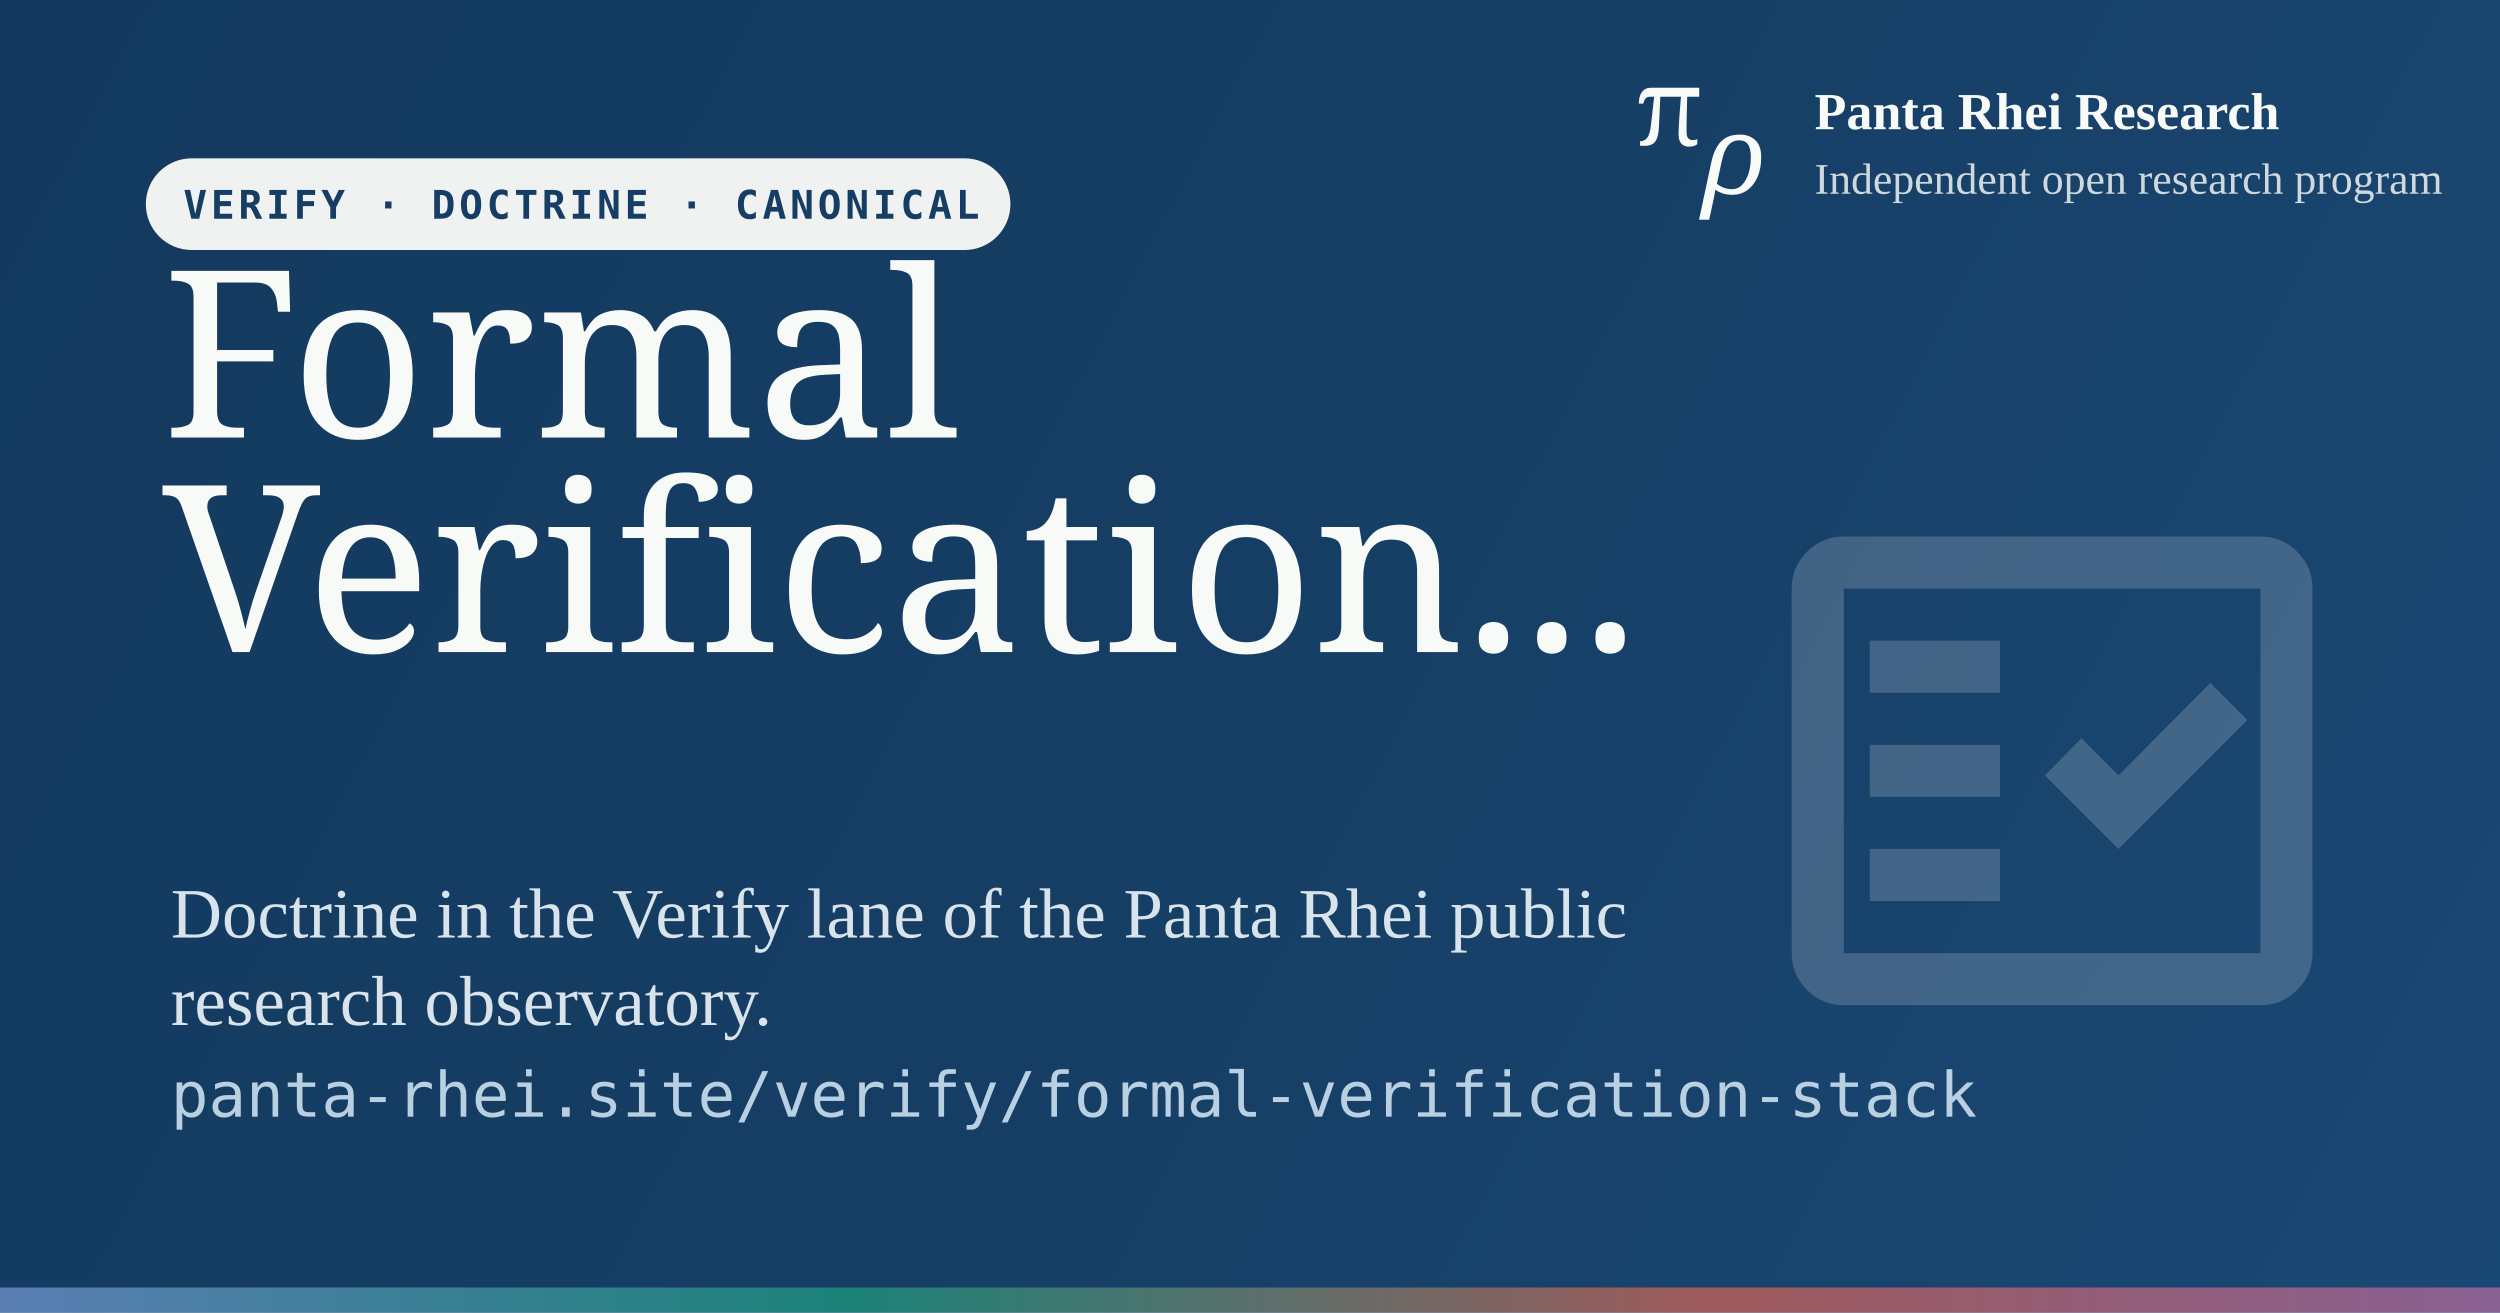
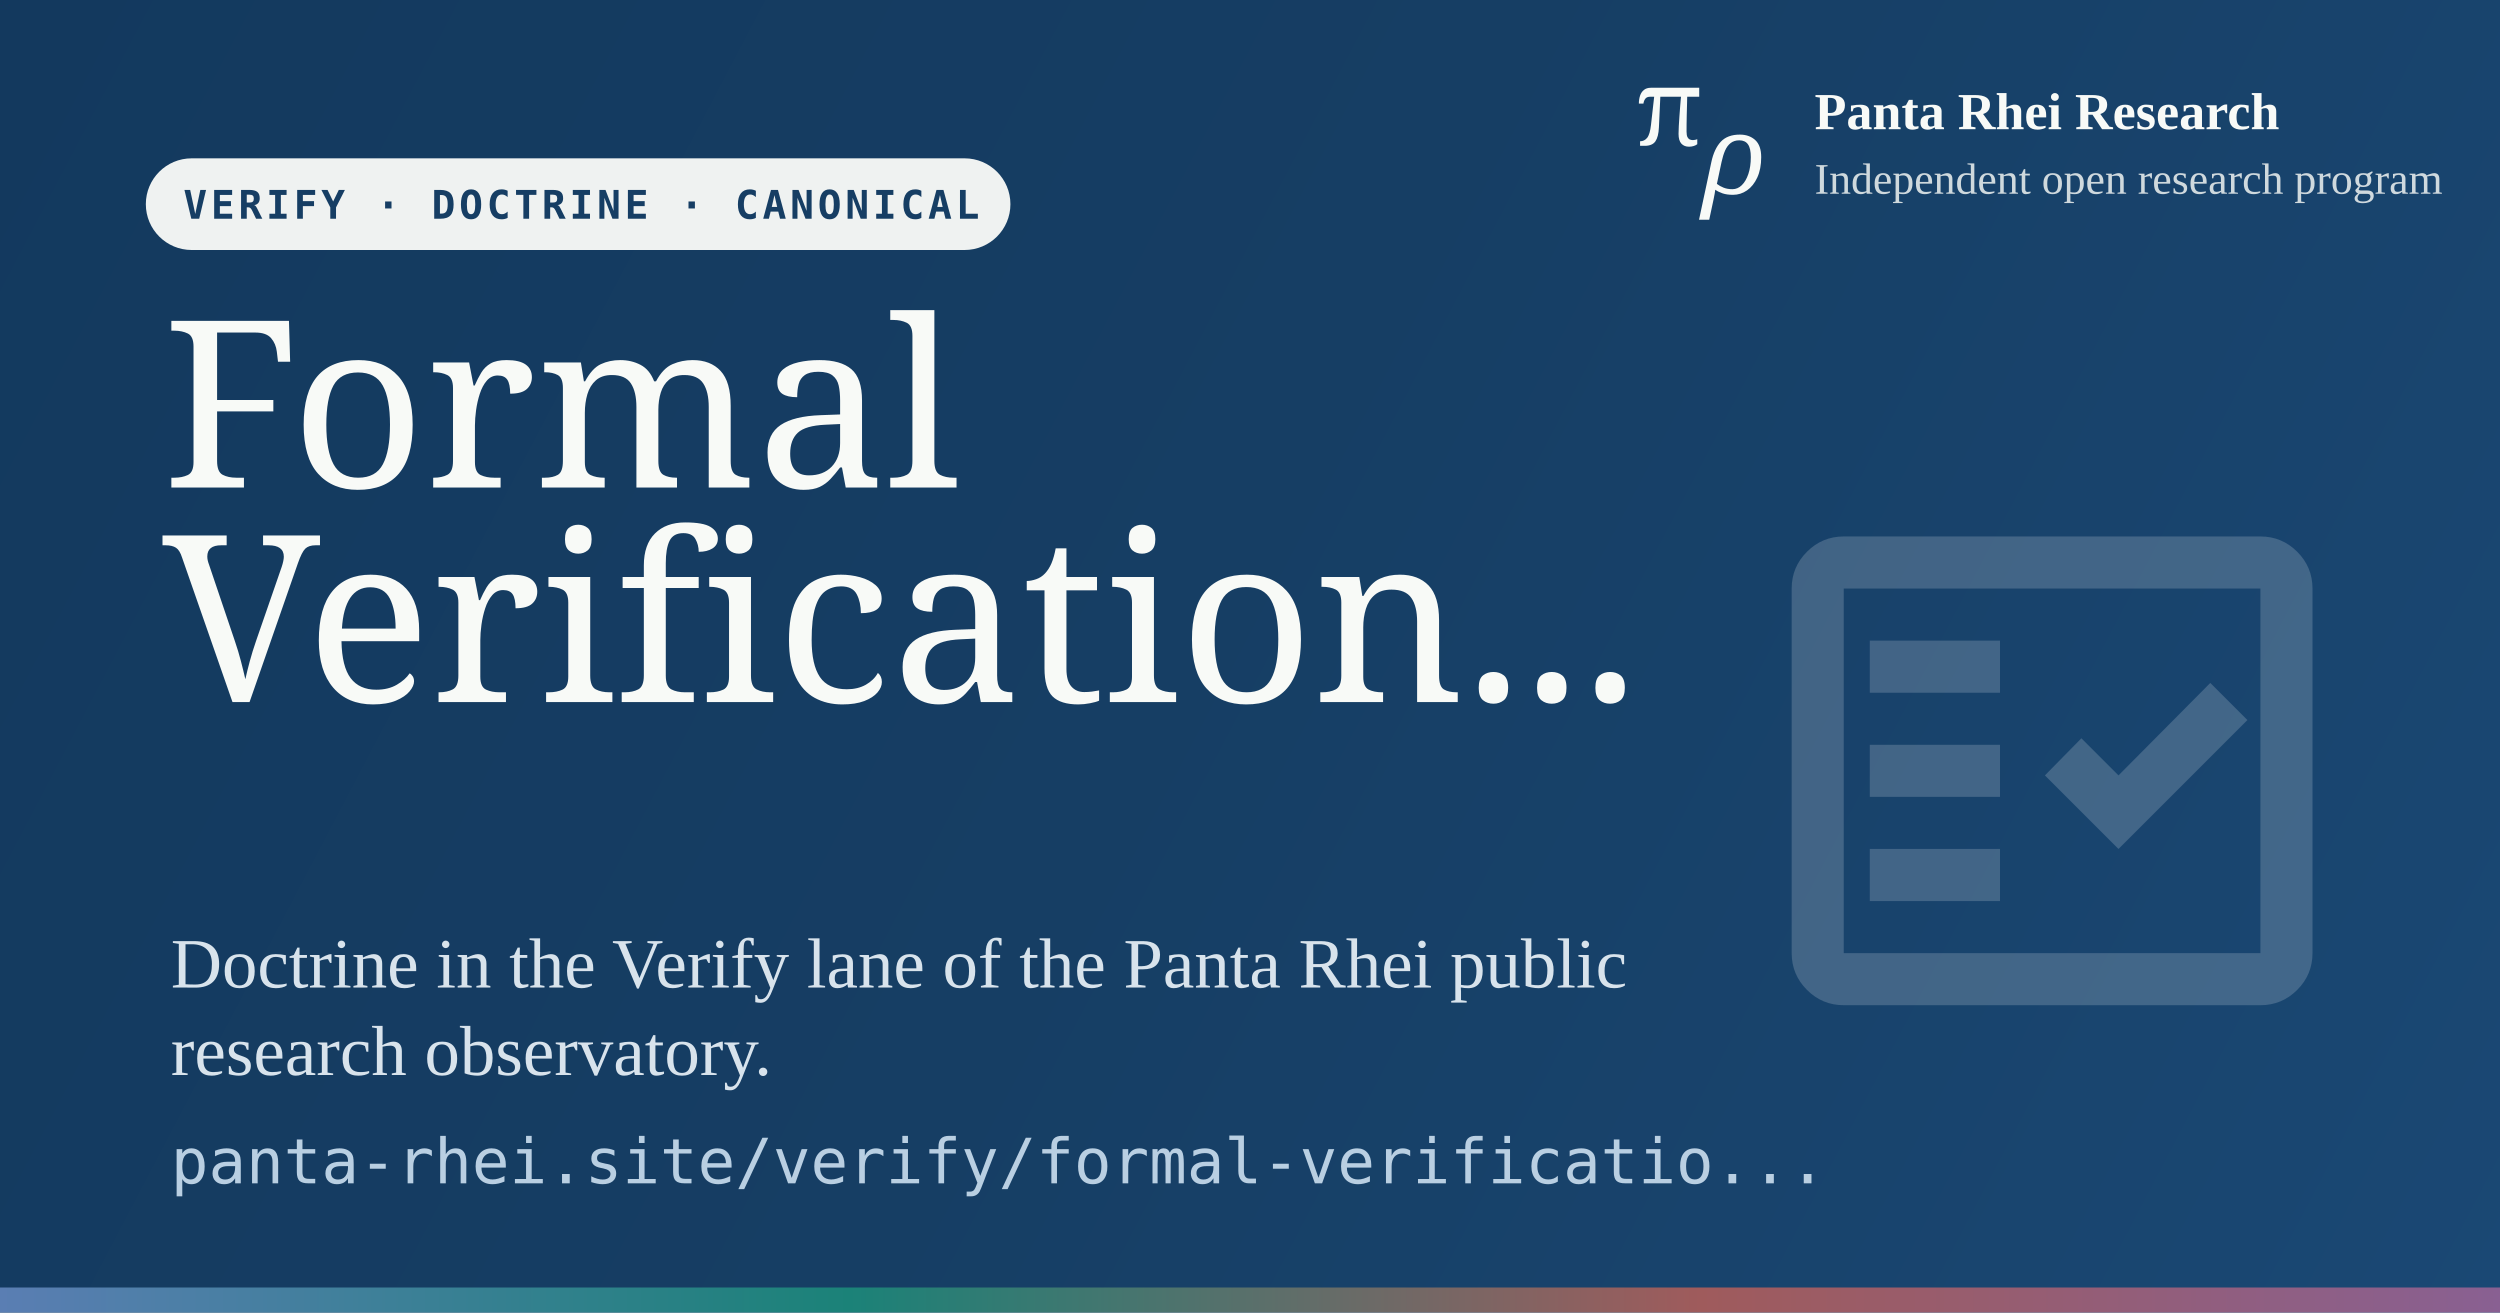
<svg xmlns="http://www.w3.org/2000/svg" width="1200" height="630" viewBox="0 0 1200 630" role="img" aria-label="Panta Rhei preview card for Formal Verification Stack.">
  <defs>
    <style>
      @font-face { font-family: "EB Garamond OG"; src: url("../fonts-local/EBGaramond-Regular.ttf"); }
      @font-face { font-family: "Source Sans 3 OG"; src: url("../fonts-local/SourceSans3-Regular.ttf"); }
      @font-face { font-family: "Source Code Pro OG"; src: url("../fonts-local/SourceCodePro-Regular.ttf"); }
    </style>
    <linearGradient id="spectrum-rule" x1="0" y1="0" x2="1200" y2="0" gradientUnits="userSpaceOnUse">
      <stop offset="0%" stop-color="#5A7EB3" />
      <stop offset="34%" stop-color="#1B8278" />
      <stop offset="68%" stop-color="#9F5B5C" />
      <stop offset="100%" stop-color="#896092" />
    </linearGradient>
  </defs>
  <linearGradient id="panta-og-dark-gradient" x1="0" y1="0" x2="1200" y2="630" gradientUnits="userSpaceOnUse">
    <stop offset="0%" stop-color="#13395E" />
    <stop offset="48%" stop-color="#163E64" />
    <stop offset="100%" stop-color="#1A4874" />
  </linearGradient>
  <rect width="1200" height="630" fill="url(#panta-og-dark-gradient)" />
  <rect x="0" y="618" width="1200" height="12" fill="url(#spectrum-rule)" />
  <svg x="835" y="220" width="300" height="300" viewBox="0 -960 960 960" opacity="0.18" aria-hidden="true">
    <path d="M160-120q-33 0-56.5-23.5T80-200v-560q0-33 23.5-56.5T160-840h640q33 0 56.5 23.5T880-760v560q0 33-23.5 56.5T800-120H160Zm0-80h640v-560H160v560Zm40-80h200v-80H200v80Zm382-80 198-198-57-57-141 142-57-57-56 57 113 113Zm-382-80h200v-80H200v80Zm0-160h200v-80H200v80Zm-40 400v-560 560Z" fill="#FFFFFF" />
  </svg>
  <g transform="translate(785 26)" fill="#F8FAF7">
    <text x="0" y="44" font-family="EB Garamond OG, Georgia, serif" font-size="52" font-weight="400">π</text>
    <text x="31" y="67" font-family="EB Garamond OG, Georgia, serif" font-size="52" font-style="italic" font-weight="400">ρ</text>
    <text x="86" y="36" font-family="Source Sans 3 OG, Inter, Arial, sans-serif" font-size="25" font-weight="700">Panta Rhei Research</text>
    <text x="86" y="67" font-family="Source Sans 3 OG, Inter, Arial, sans-serif" font-size="21" opacity="0.82">Independent open research program</text>
  </g>
  <g transform="translate(70 76)">
    <rect width="415" height="44" rx="22" fill="#F8FAF7" opacity="0.96" />
    <text x="18" y="29" font-family="Source Code Pro OG, ui-monospace, monospace" font-size="19" font-weight="700" letter-spacing="1.8" fill="#163E64">VERIFY · DOCTRINE · CANONICAL</text>
  </g>
  <text font-family="EB Garamond OG, Georgia, serif" font-size="112" font-weight="400" fill="#F8FAF7">
-     <tspan x="78" y="210">Formal</tspan>
-     <tspan x="78" y="313">Verification...</tspan>
+     <tspan x="78" y="234">Formal</tspan>
+     <tspan x="78" y="337">Verification...</tspan>
  </text>
  <text font-family="Source Sans 3 OG, Inter, Arial, sans-serif" font-size="34" font-weight="400" fill="#D8E3EC">
-     <tspan x="82" y="450">Doctrine in the Verify lane of the Panta Rhei public</tspan>
-     <tspan x="82" y="492">research observatory.</tspan>
+     <tspan x="82" y="474">Doctrine in the Verify lane of the Panta Rhei public</tspan>
+     <tspan x="82" y="516">research observatory.</tspan>
  </text>
-   <text x="82" y="536" font-family="Source Code Pro OG, ui-monospace, monospace" font-size="30" font-weight="500" fill="#B9CFE2">panta-rhei.site/verify/formal-verification-stack</text>
+   <text x="82" y="568" font-family="Source Code Pro OG, ui-monospace, monospace" font-size="30" font-weight="500" fill="#B9CFE2">panta-rhei.site/verify/formal-verificatio...</text>
</svg>
